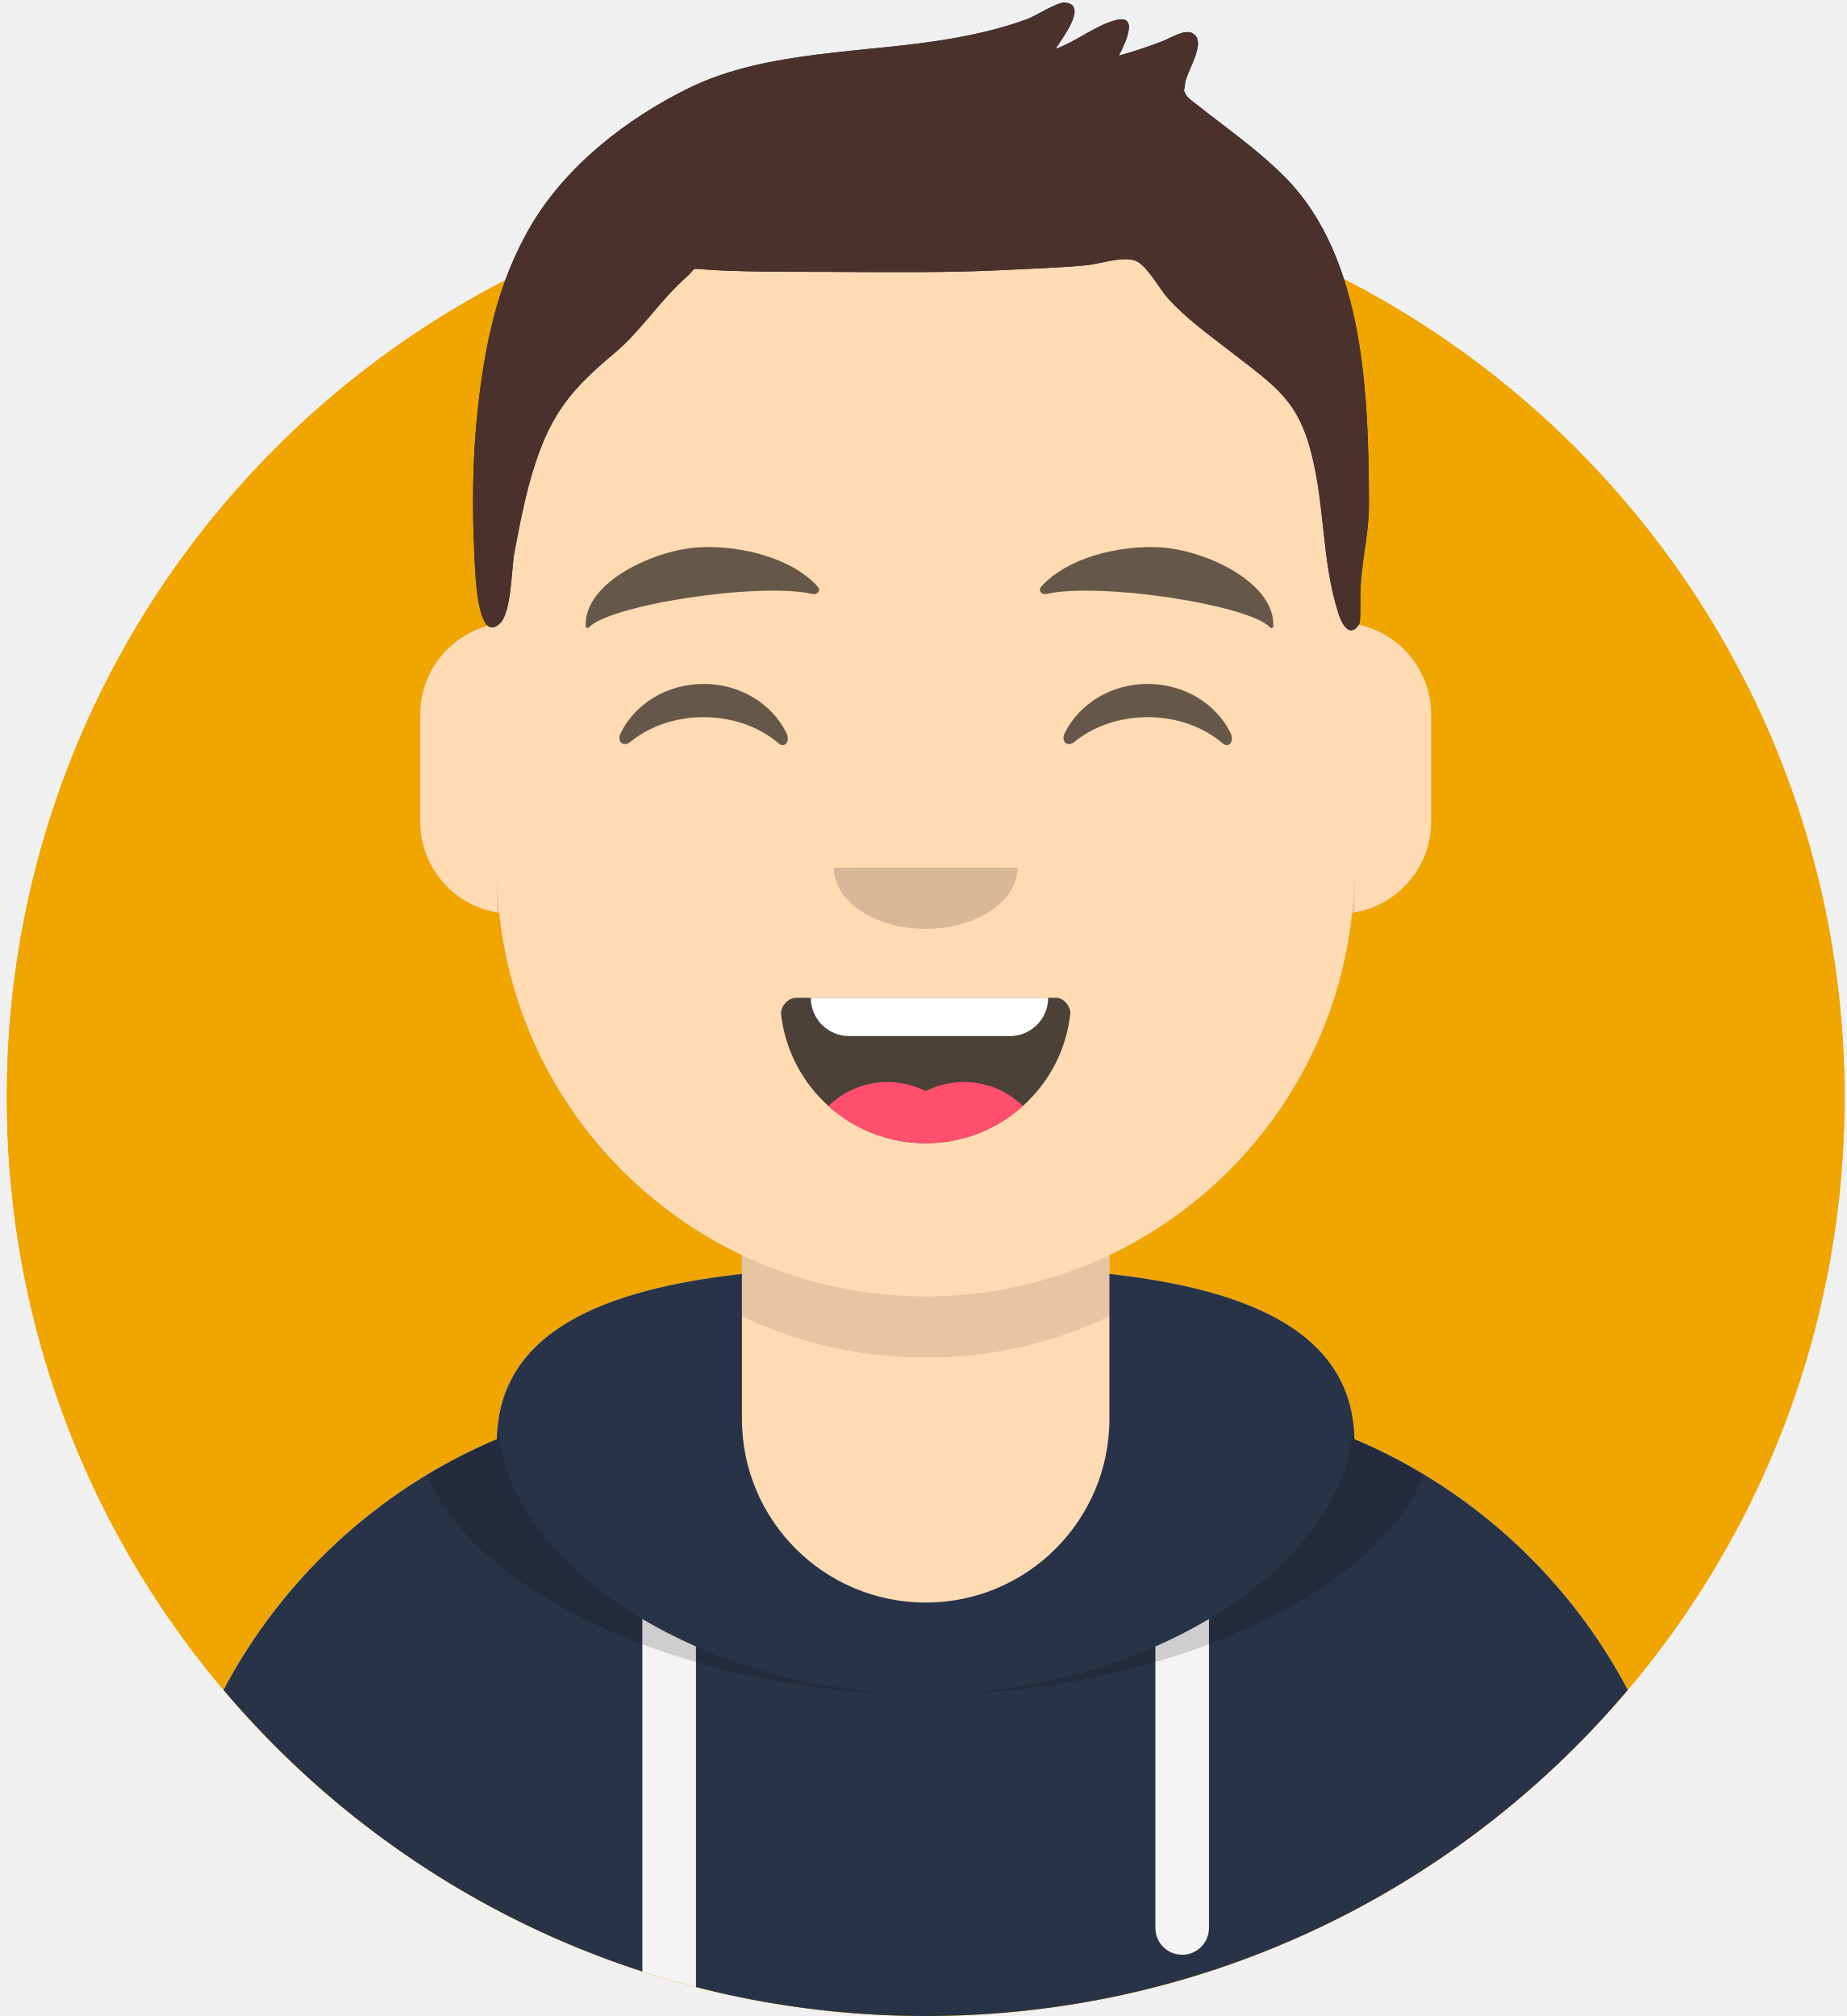
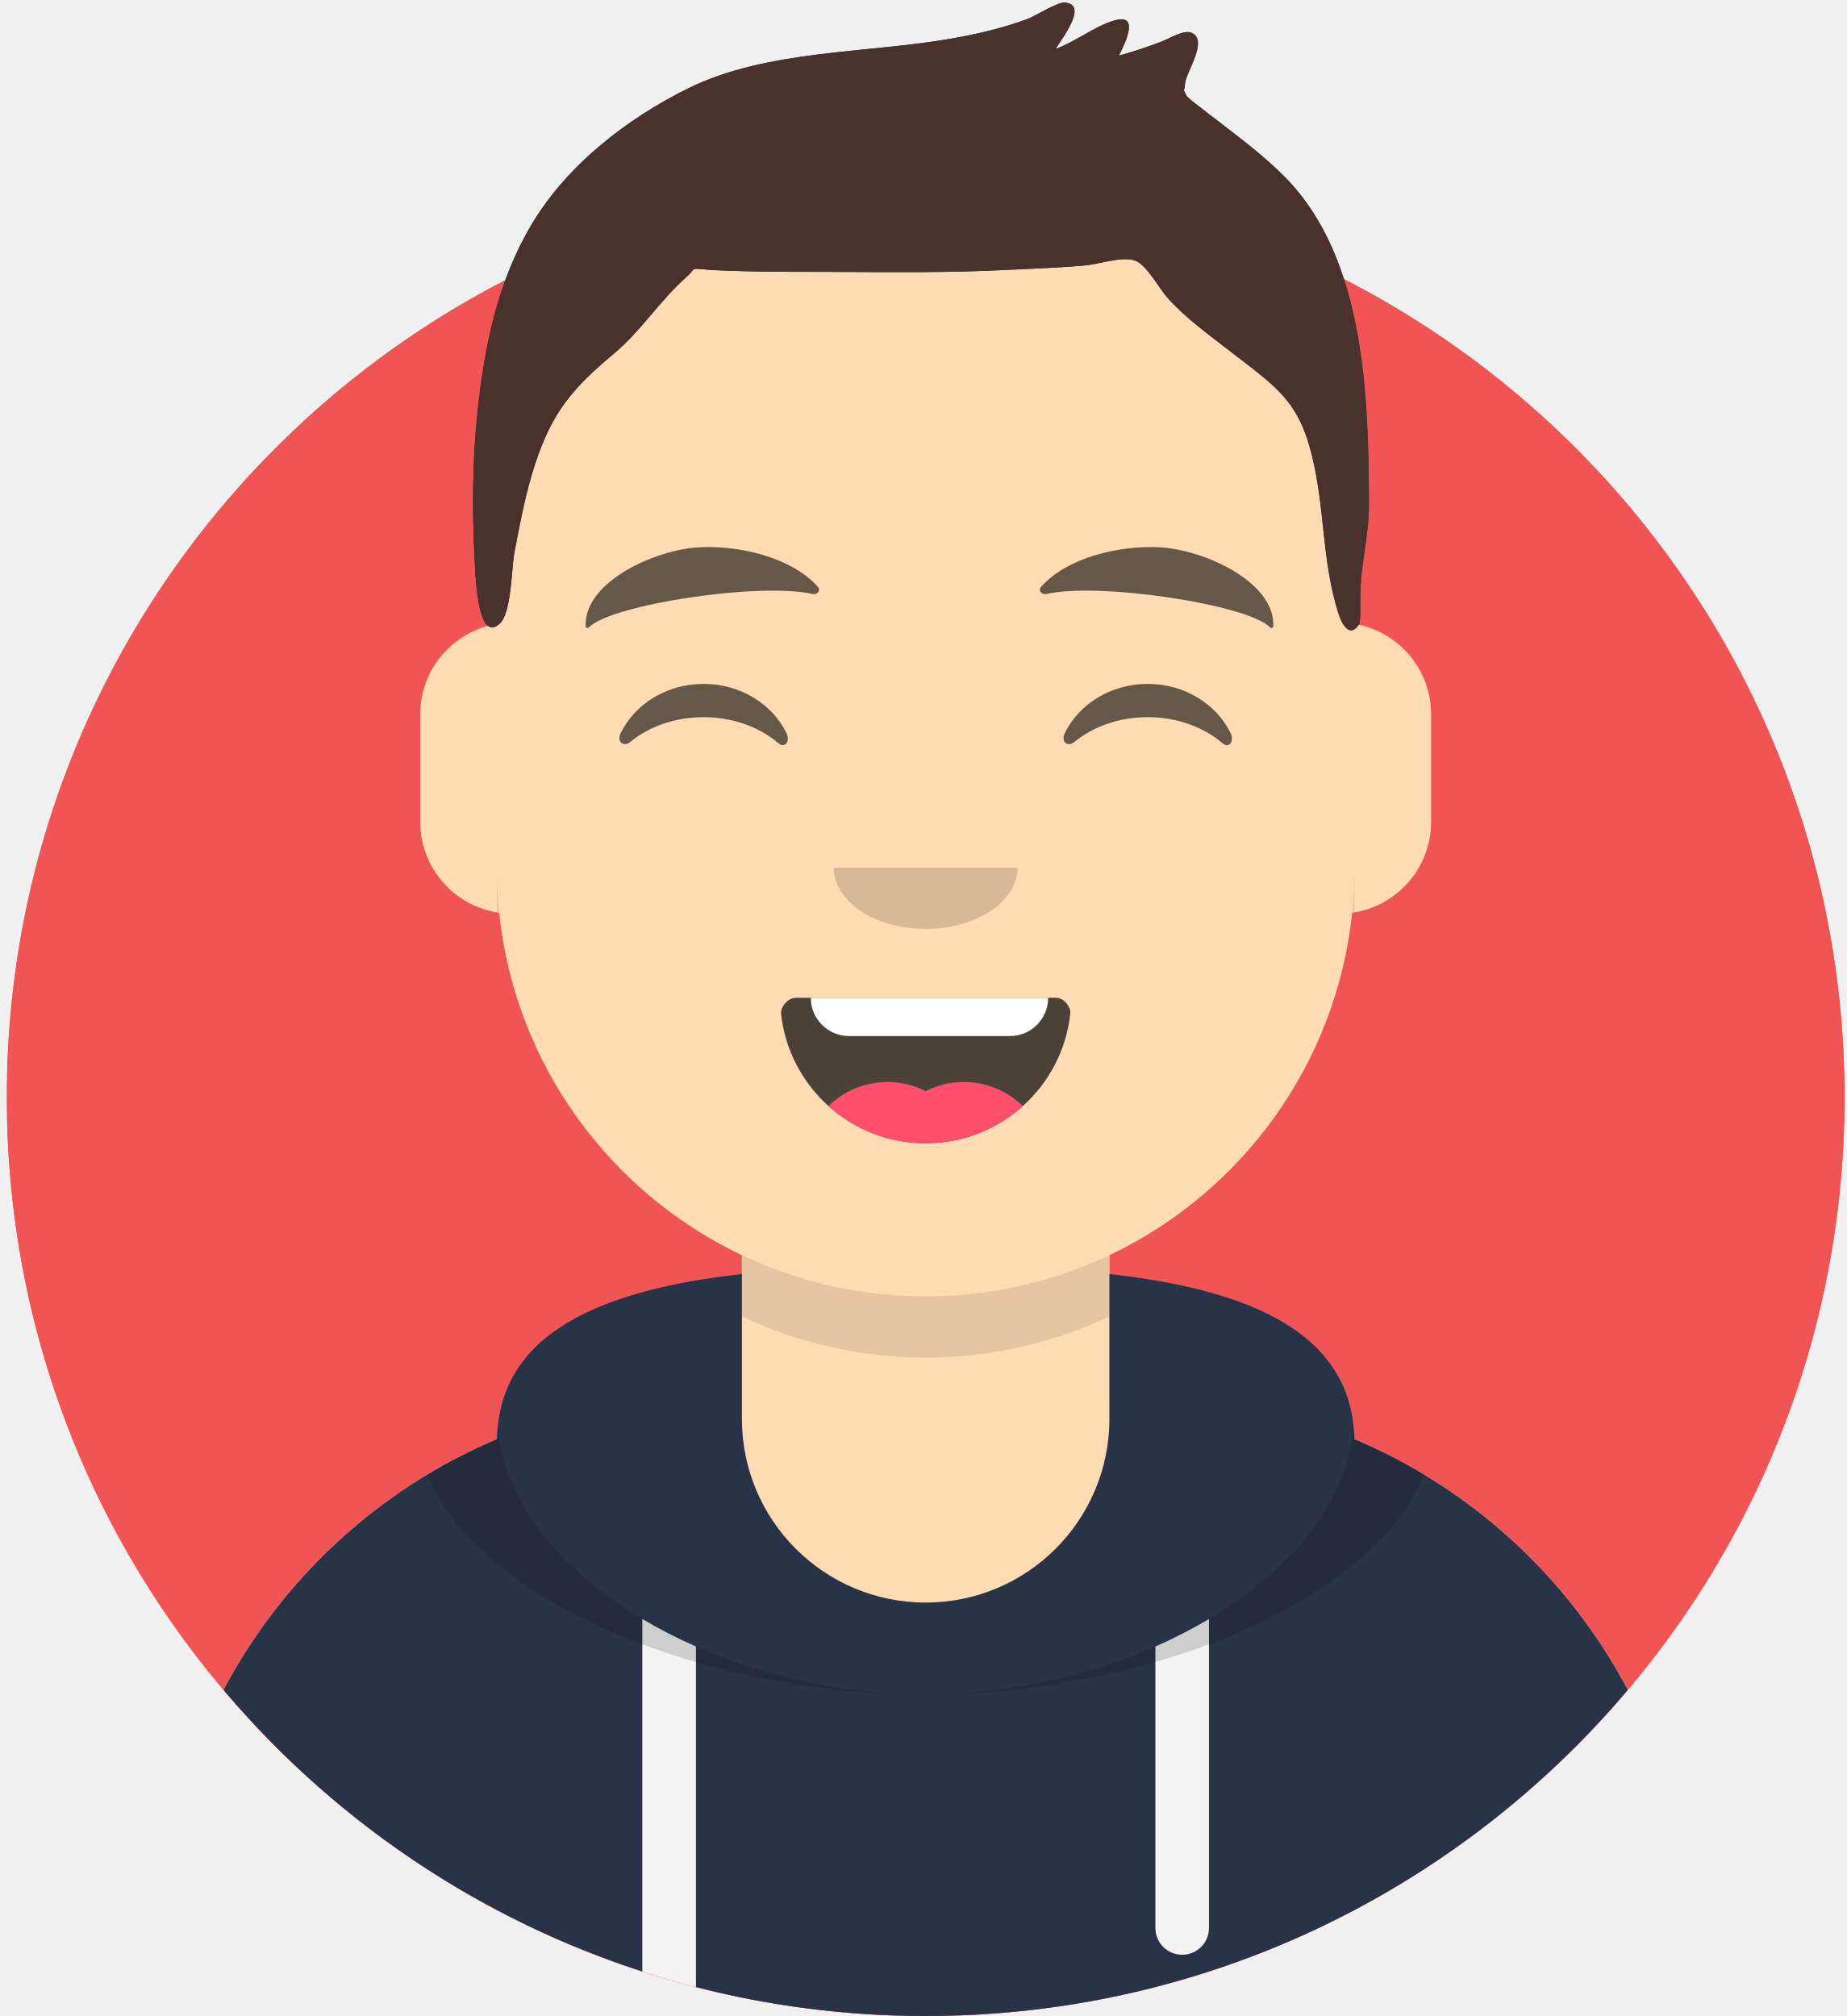
<svg xmlns="http://www.w3.org/2000/svg" xmlns:xlink="http://www.w3.org/1999/xlink" width="217px" height="237px" viewBox="0 0 217 237" version="1.1">
  <defs>
    <circle id="path-1" cx="108" cy="108" r="108" />
    <path d="M-3.19744231e-14,144 L-3.19744231e-14,-1.42108547e-14 L237.6,-1.42108547e-14 L237.6,144 L226.8,144 C226.8,203.647 178.447,252 118.8,252 C59.153,252 10.8,203.647 10.8,144 L10.8,144 L-3.19744231e-14,144 Z" id="path-3" />
    <path d="M90,0 C117.835,-5.11323436e-15 140.4,22.565 140.4,50.4 L140.401,55.949 C145.508,56.807 149.4,61.249 149.4,66.6 L149.4,79.2 C149.4,84.647 145.367,89.152 140.125,89.893 C138.265,107.718 127.114,122.78 111.601,130.149 L111.6,146.7 L115.2,146.7 C150.988,146.7 180,175.712 180,211.5 L180,219.6 L0,219.6 L0,211.5 C-4.38277231e-15,175.712 29.012,146.7 64.8,146.7 L68.4,146.7 L68.4,130.15 C52.886,122.78 41.735,107.718 39.875,89.893 C34.633,89.152 30.6,84.647 30.6,79.2 L30.6,66.6 C30.6,61.249 34.492,56.806 39.6,55.949 L39.6,50.4 C39.6,22.565 62.165,5.11323436e-15 90,0 Z" id="path-5" />
    <path d="M140.401,11.764 C156.691,13.587 169.2,18.597 169.2,31.569 L169.194,31.18 C192.467,41.01 208.8,64.047 208.8,90.9 L208.8,99 L28.8,99 L28.8,90.9 C28.8,64.047 45.133,41.01 68.406,31.18 C68.653,18.496 81.073,13.568 97.2,11.764 L97.2,28.8 C97.2,40.729 106.871,50.4 118.8,50.4 C130.729,50.4 140.4,40.729 140.4,28.8 L140.4,28.8 Z" id="path-7" />
    <path d="M31.606,13.615 C32.558,22.158 39.803,28.8 48.6,28.8 C57.424,28.8 64.687,22.117 65.603,13.536 C65.676,12.845 64.905,11.7 63.938,11.7 C50.534,11.7 40.264,11.7 33.378,11.7 C32.406,11.7 31.511,12.761 31.606,13.615 Z" id="path-9" />
    <rect id="path-11" x="0" y="0" width="237.6" height="252" />
    <path d="M118.135,20.928 C115.651,18.39 112.767,16.236 109.962,14.076 C109.343,13.6 108.715,13.135 108.109,12.641 C107.972,12.528 106.563,11.519 106.394,11.148 C105.988,10.254 106.224,10.95 106.28,9.884 C106.35,8.535 109.1,4.727 107.048,3.854 C106.146,3.47 104.536,4.492 103.67,4.83 C101.977,5.49 100.263,6.054 98.512,6.54 C99.351,4.869 100.95,1.524 97.944,2.419 C95.603,3.116 93.421,4.91 91.068,5.753 C91.847,4.477 94.96,0.523 92.147,0.302 C91.271,0.233 88.724,1.875 87.782,2.226 C84.959,3.275 82.075,3.953 79.111,4.487 C69.033,6.304 57.248,5.786 47.923,10.374 C40.735,13.911 33.636,19.4 29.484,26.389 C25.481,33.125 23.984,40.498 23.146,48.217 C22.532,53.882 22.482,59.738 22.769,65.424 C22.863,67.287 23.073,75.874 25.779,73.273 C27.127,71.978 27.117,66.745 27.457,64.974 C28.133,61.451 28.783,57.911 29.91,54.5 C31.895,48.49 34.238,45.687 39.184,41.547 C42.359,38.89 44.588,35.3 47.625,32.62 C48.99,31.416 47.949,31.542 50.143,31.7 C51.616,31.806 53.097,31.846 54.574,31.885 C57.99,31.974 61.412,31.951 64.829,31.963 C71.711,31.988 78.561,32.085 85.437,31.725 C88.492,31.565 91.556,31.478 94.603,31.195 C96.306,31.038 99.326,29.947 100.728,30.78 C102.01,31.543 103.342,34.034 104.263,35.054 C106.438,37.464 109.032,39.305 111.576,41.282 C116.881,45.403 119.559,46.98 121.17,53.421 C122.775,59.838 122.325,65.791 124.312,72.106 C124.662,73.217 125.586,75.13 126.726,73.415 C126.937,73.096 126.883,71.345 126.883,70.337 C126.883,66.27 127.913,63.218 127.9,59.123 C127.849,46.674 127.447,30.442 118.135,20.928 Z" id="path-13" />
  </defs>
  <g id="Website" stroke="none" stroke-width="1" fill="none" fill-rule="evenodd">
    <g id="mf-avatar" transform="translate(-10, -15)">
      <g id="Circle" transform="translate(10.8, 36)">
        <mask id="mask-2" fill="white">
          <use xlink:href="#path-1" />
        </mask>
-         <use id="Circle-Background" fill="#F0A500" xlink:href="#path-1" />
-         <g id="🖍-Circle-Color" mask="url(#mask-2)" fill="#F0A500">
+         <use id="Circle-Background" fill="#f05454" xlink:href="#path-1" />
+         <g id="🖍-Circle-Color" mask="url(#mask-2)" fill="#f05454">
          <rect id="🖍Color" x="0" y="0" width="216.445" height="216" />
        </g>
      </g>
      <mask id="mask-4" fill="white">
        <use xlink:href="#path-3" />
      </mask>
      <g id="Mask" />
      <g id="Avataaar" mask="url(#mask-4)">
        <g id="Body" transform="translate(28.8, 32.4)">
          <mask id="mask-6" fill="white">
            <use xlink:href="#path-5" />
          </mask>
          <use fill="#D0C6AC" xlink:href="#path-5" />
          <g id="Skin/👶🏻-05-Pale" mask="url(#mask-6)" fill="#FFDBB4">
            <g transform="translate(-28.8, 0)" id="Color">
              <rect x="0" y="0" width="238.384" height="220.355" />
            </g>
          </g>
          <path d="M39.6,84.6 C39.6,112.435 62.165,135 90,135 C117.835,135 140.4,112.435 140.4,84.6 L140.4,84.6 L140.4,91.8 C140.4,119.635 117.835,142.2 90,142.2 C62.165,142.2 39.6,119.635 39.6,91.8 Z" id="Neck-Shadow" fill-opacity="0.1" fill="#000000" mask="url(#mask-6)" />
        </g>
        <g id="Clothing/Hoodie" transform="translate(0, 153)">
          <mask id="mask-8" fill="white">
            <use xlink:href="#path-7" />
          </mask>
          <use id="Hoodie" fill="#B7C1DB" fill-rule="evenodd" xlink:href="#path-7" />
          <g id="Color/Palette/Slate" mask="url(#mask-8)" fill="#293347" fill-rule="evenodd">
            <rect id="🖍Color" x="0" y="0" width="238.491" height="99" />
          </g>
          <path d="M91.8,55.565 L91.8,99 L85.5,99 L85.499,52.335 C87.483,53.514 89.592,54.594 91.8,55.565 Z M152.101,52.334 L152.1,88.65 C152.1,90.39 150.69,91.8 148.95,91.8 C147.21,91.8 145.8,90.39 145.8,88.65 L145.801,55.565 C148.009,54.594 150.118,53.513 152.101,52.334 Z" id="Straps" fill="#F4F4F4" fill-rule="evenodd" mask="url(#mask-8)" />
          <path d="M155.733,11.451 C169.28,14.013 178.65,19.118 178.65,29.077 C178.65,46.818 148.916,61.2 118.8,61.2 C88.684,61.2 58.95,46.818 58.95,29.077 C58.95,19.118 68.32,14.013 81.867,11.451 C73.689,14.466 68.4,19.534 68.4,27.969 C68.4,46.322 93.439,61.2 118.8,61.2 C144.161,61.2 169.2,46.322 169.2,27.969 C169.2,19.71 164.13,14.679 156.241,11.642 Z" id="Shadow" fill-opacity="0.16" fill="#000000" fill-rule="evenodd" mask="url(#mask-8)" />
        </g>
        <g id="Face" transform="translate(68.4, 73.8)">
          <g id="Mouth/Smile" transform="translate(1.8, 46.8)">
            <mask id="mask-10" fill="white">
              <use xlink:href="#path-9" />
            </mask>
            <use id="Mouth" fill-opacity="0.7" fill="#000000" fill-rule="evenodd" xlink:href="#path-9" />
            <path d="M39.6,1.8 L58.5,1.8 C60.985,1.8 63,3.815 63,6.3 L63,11.7 C63,14.185 60.985,16.2 58.5,16.2 L39.6,16.2 C37.115,16.2 35.1,14.185 35.1,11.7 L35.1,6.3 C35.1,3.815 37.115,1.8 39.6,1.8 Z" id="Teeth" fill="#FFFFFF" fill-rule="evenodd" mask="url(#mask-10)" />
            <g id="Tongue" stroke-width="1" fill-rule="evenodd" mask="url(#mask-10)" fill="#FF4F6D">
              <g transform="translate(34.2, 21.6)">
                <circle cx="9.9" cy="9.9" r="9.9" />
                <circle cx="18.9" cy="9.9" r="9.9" />
              </g>
            </g>
          </g>
          <g id="Nose/Default" transform="translate(25.2, 36)" fill="#000000" fill-opacity="0.16">
            <path d="M14.4,7.2 C14.4,11.176 19.235,14.4 25.2,14.4 L25.2,14.4 C31.165,14.4 36,11.176 36,7.2" id="Nose" />
          </g>
          <g id="Eyes/Happy-😁" transform="translate(0, 7.2)" fill="#000000" fill-opacity="0.6">
            <path d="M14.544,20.203 C16.206,16.784 19.948,14.4 24.298,14.4 C28.632,14.4 32.363,16.767 34.034,20.166 C34.53,21.176 33.824,22.003 33.112,21.39 C30.906,19.494 27.773,18.309 24.298,18.309 C20.931,18.309 17.886,19.421 15.694,21.214 C14.892,21.87 14.058,21.203 14.544,20.203 Z" id="Squint" />
            <path d="M66.744,20.203 C68.406,16.784 72.148,14.4 76.498,14.4 C80.832,14.4 84.563,16.767 86.234,20.166 C86.73,21.176 86.024,22.003 85.312,21.39 C83.106,19.494 79.973,18.309 76.498,18.309 C73.131,18.309 70.086,19.421 67.894,21.214 C67.092,21.87 66.258,21.203 66.744,20.203 Z" id="Squint" />
          </g>
          <g id="Eyebrow/Natural/Default-Natural" fill="#000000" fill-opacity="0.6">
            <path d="M23.435,5.589 C18.25,6.285 10.164,10.805 10.84,16.036 C10.862,16.207 11.121,16.261 11.233,16.118 C13.471,13.248 30.774,9.033 37.075,9.913 C37.652,9.994 38.032,9.399 37.639,9.027 C34.269,5.845 28.08,4.961 23.435,5.589" id="Eyebrow" transform="translate(24.3, 10.8) rotate(5) translate(-24.3, -10.8) " />
            <path d="M76.535,5.589 C71.35,6.285 63.264,10.805 63.94,16.036 C63.962,16.207 64.221,16.261 64.333,16.118 C66.571,13.248 83.874,9.033 90.175,9.913 C90.752,9.994 91.132,9.399 90.739,9.027 C87.369,5.845 81.18,4.961 76.535,5.589" id="Eyebrow" transform="translate(77.4, 10.8) scale(-1, 1) rotate(5) translate(-77.4, -10.8) " />
          </g>
        </g>
        <g id="Top">
          <mask id="mask-12" fill="white">
            <use xlink:href="#path-11" />
          </mask>
          <g id="Mask" />
          <g mask="url(#mask-12)">
            <g transform="translate(43, 15)">
              <mask id="mask-14" fill="white">
                <use xlink:href="#path-13" />
              </mask>
              <use id="Short-Hair" stroke="none" fill="#1F3140" fill-rule="evenodd" xlink:href="#path-13" />
              <g id="Color/Hair/Brown-Dark" stroke="none" fill="none" mask="url(#mask-14)" fill-rule="evenodd">
                <g transform="translate(-43.1, -15)" fill="#4A312C" id="Color">
                  <rect x="0" y="0" width="239.107" height="252.406" />
                </g>
              </g>
            </g>
          </g>
        </g>
      </g>
    </g>
  </g>
</svg>
